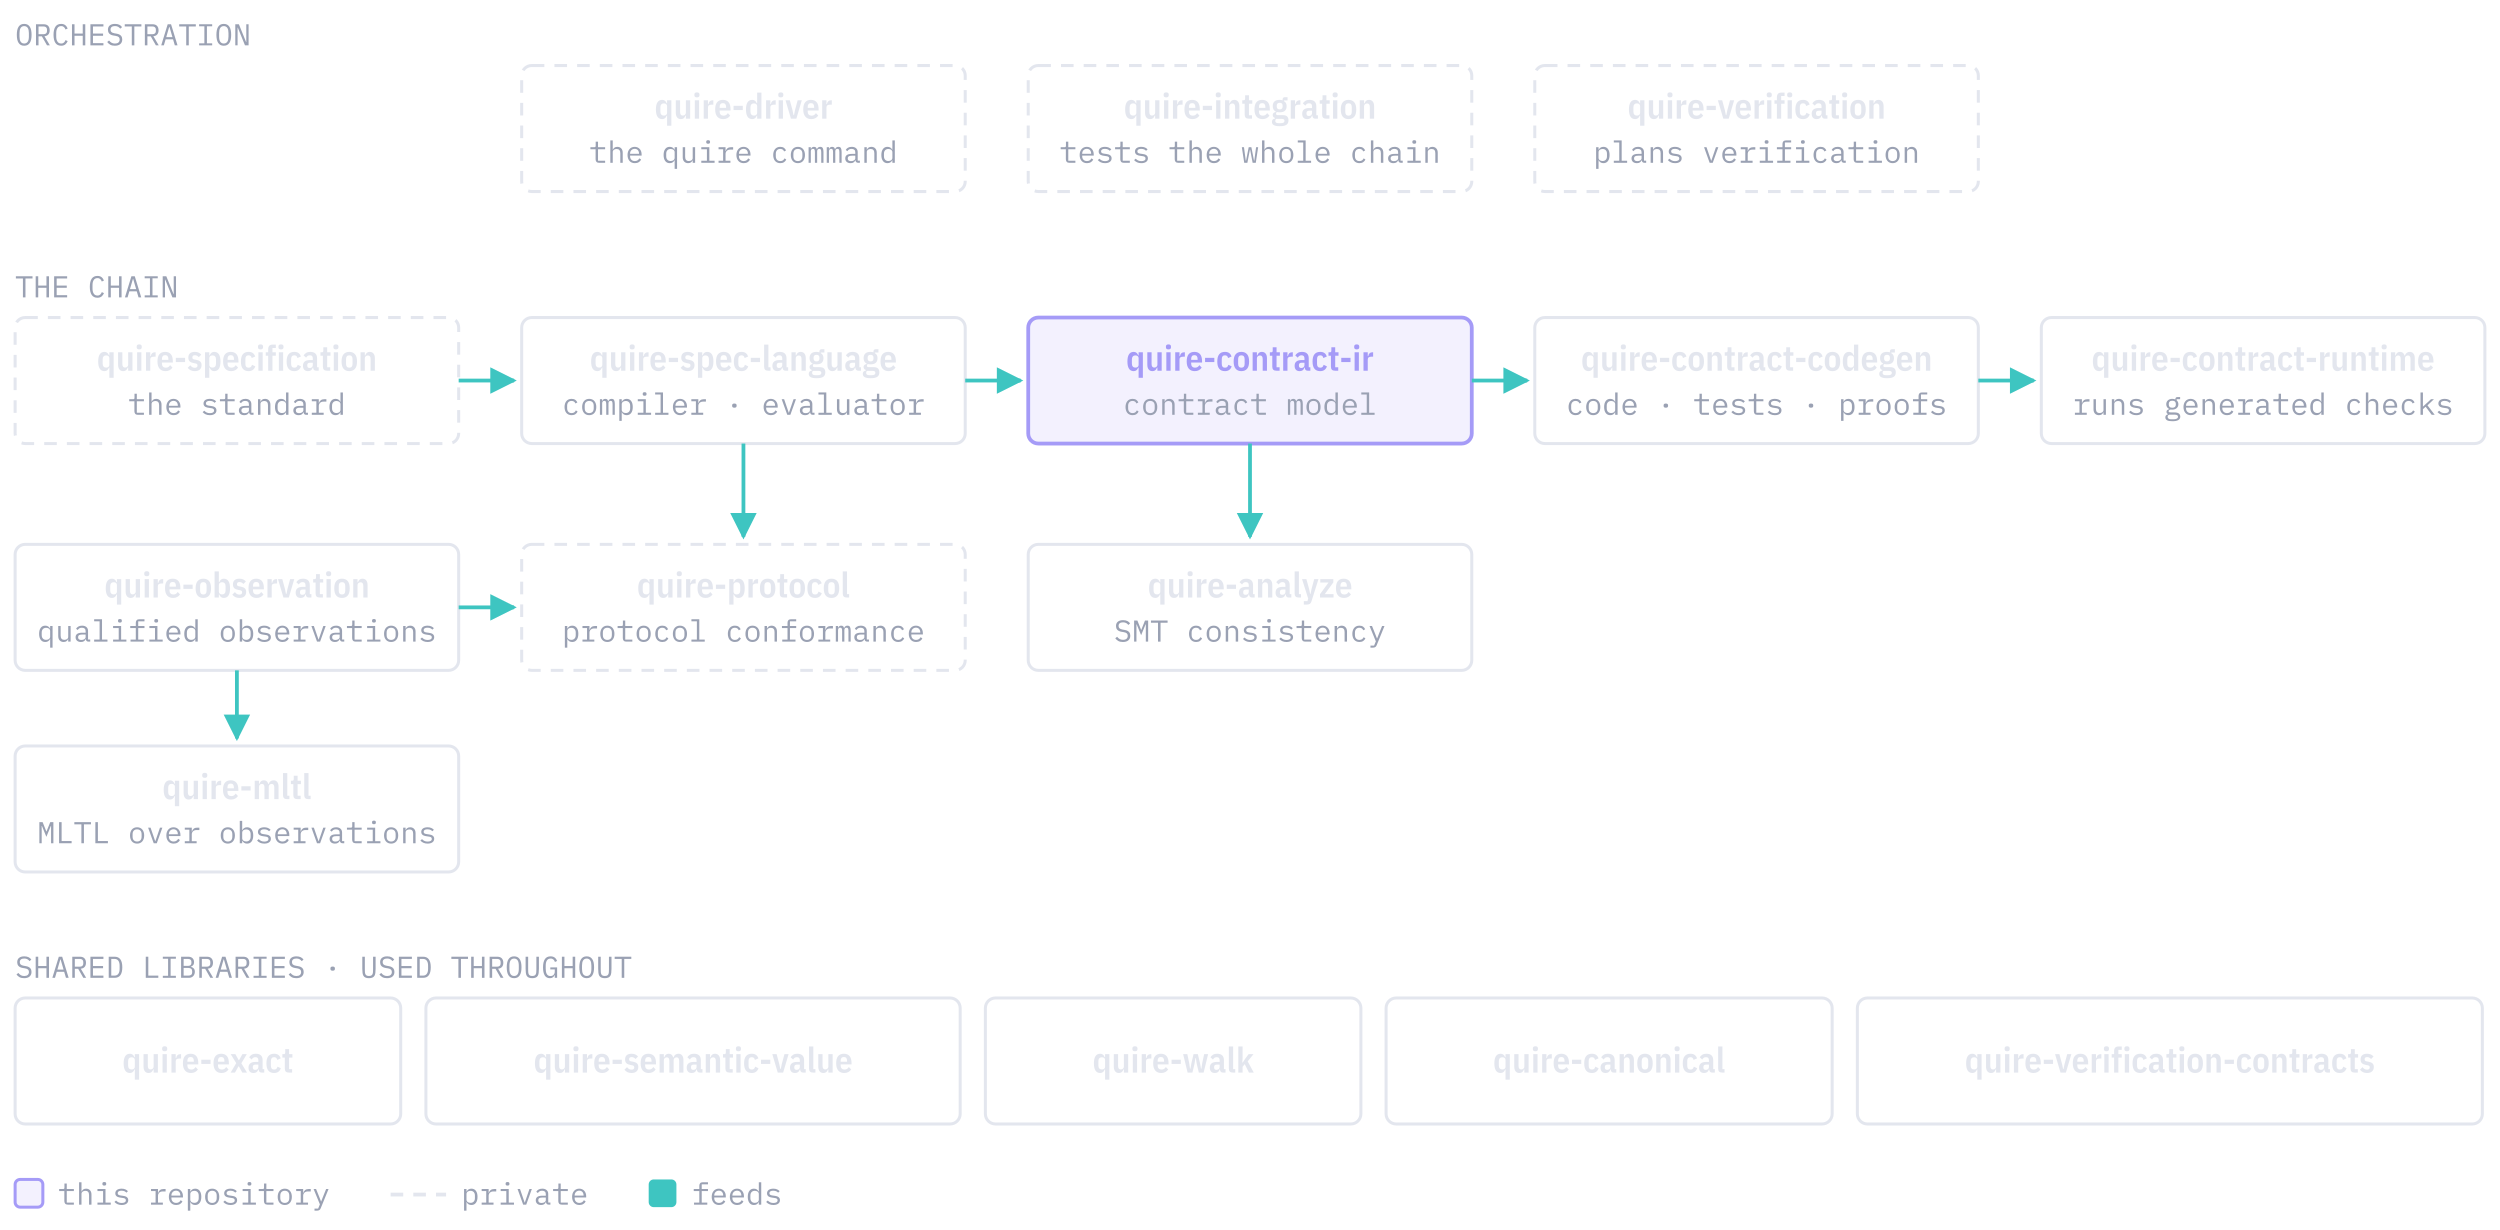
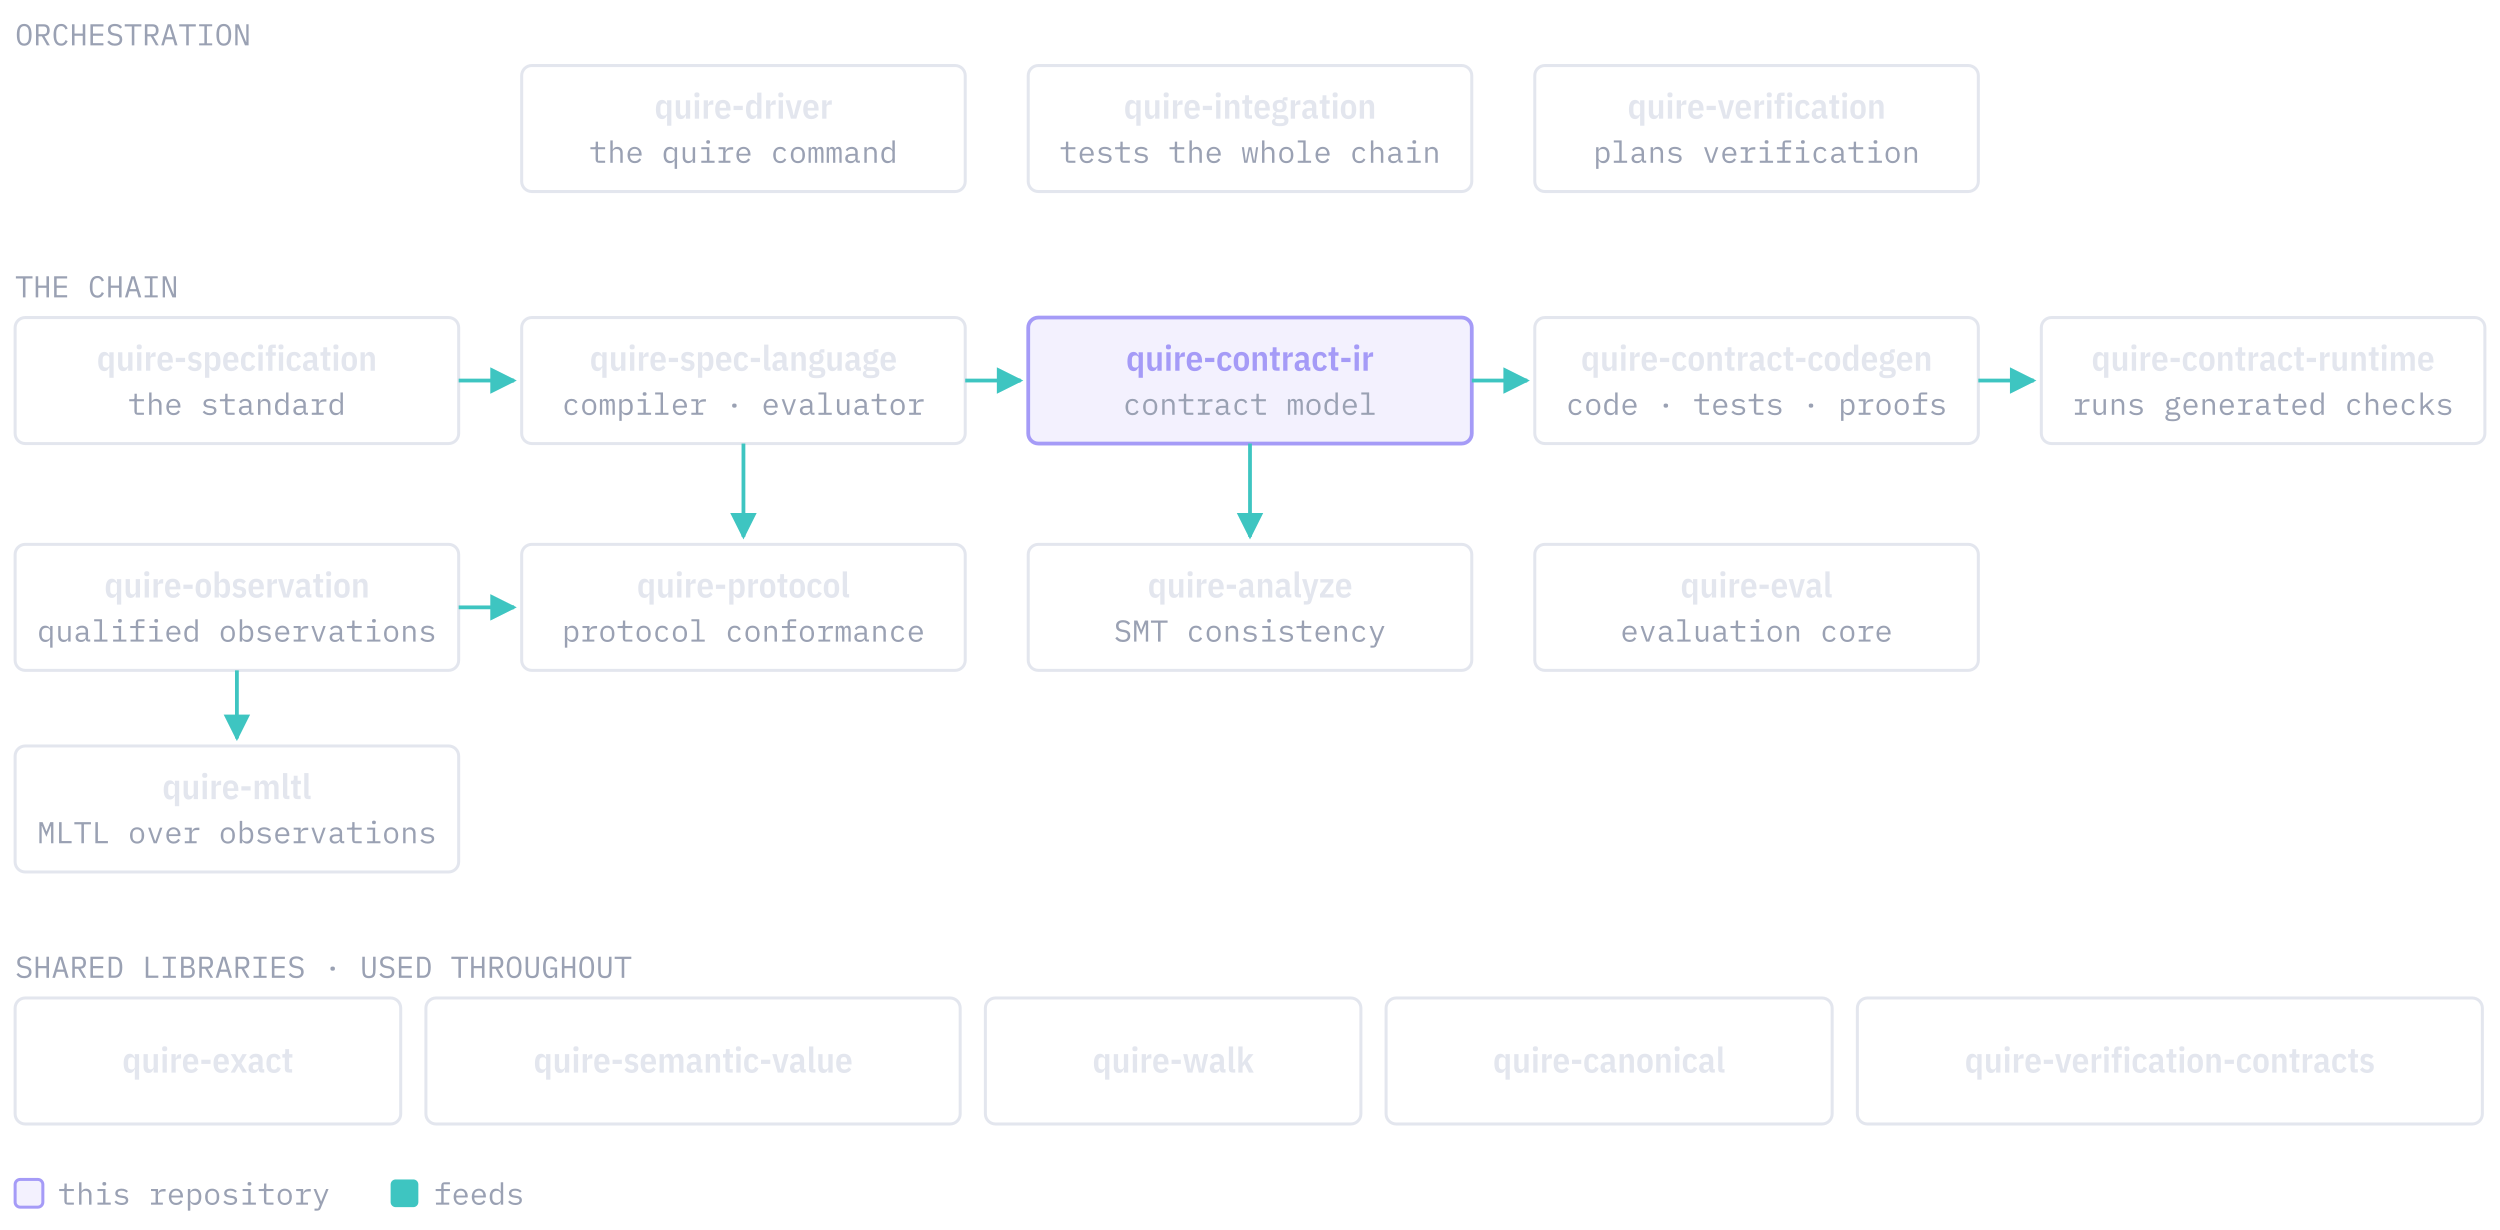
- <svg xmlns="http://www.w3.org/2000/svg" width="992" height="488" viewBox="-6 -6 992 488" role="img" aria-label="The Quire repositories. The main chain runs from the standard, quire-specification, to the compiler, quire-spec-language, then quire-contract-ir, quire-contract-codegen and quire-contract-runtime. quire-spec-language also feeds quire-protocol, and quire-contract-ir feeds quire-analyze. quire-observation feeds quire-protocol and quire-mltl. Above the chain, quire-driver runs it, quire-integration tests it and quire-verification plans verification. Below it, shared libraries used throughout: quire-exact, quire-semantic-value, quire-walk, quire-canonical and quire-verification-contracts.">
+ <svg xmlns="http://www.w3.org/2000/svg" width="992" height="488" viewBox="-6 -6 992 488" role="img" aria-label="The Quire repositories. The main chain runs from the standard, quire-specification, to the compiler, quire-spec-language, then quire-contract-ir, quire-contract-codegen and quire-contract-runtime. quire-spec-language also feeds quire-protocol, and quire-contract-ir feeds quire-analyze. quire-observation feeds quire-protocol and quire-mltl. quire-eval is the evaluation core. Above the chain, quire-driver runs it, quire-integration tests it and quire-verification plans verification. Below it, shared libraries used throughout: quire-exact, quire-semantic-value, quire-walk, quire-canonical and quire-verification-contracts.">
  <defs>
    <path id="mono_A" d="M481 0 422 199H177L118 0H31L245 698H356L570 0ZM304 609H295L197 272H402Z" />
    <path id="mono_B" d="M88 698H325Q415 698 466 649Q517 600 517 518Q517 455 486 419Q456 383 408 368V365Q467 351 505 312Q543 274 543 201Q543 159 529 122Q515 85 490 58Q464 31 430 16Q395 0 355 0H88ZM330 73Q388 73 421 99Q454 125 454 179V220Q454 273 421 300Q388 326 330 326H172V73ZM316 395Q369 395 399 418Q429 442 429 490V529Q429 577 399 601Q369 625 316 625H172V395Z" />
    <path id="mono_C" d="M323 -12Q195 -12 132 81Q70 174 70 349Q70 524 132 617Q195 710 323 710Q371 710 406 697Q441 684 466 662Q491 640 508 612Q525 585 538 557L466 524Q457 547 445 568Q433 588 416 604Q400 619 378 628Q355 637 323 637Q240 637 200 574Q159 511 159 406V292Q159 187 200 124Q240 61 323 61Q355 61 378 70Q400 79 416 94Q433 110 445 130Q457 151 466 174L538 141Q525 112 508 85Q491 58 466 36Q441 14 406 1Q371 -12 323 -12Z" />
    <path id="mono_D" d="M95 698H290Q418 698 481 610Q544 522 544 349Q544 176 481 88Q418 0 290 0H95ZM286 73Q370 73 412 131Q455 189 455 295V403Q455 509 412 567Q370 625 286 625H179V73Z" />
    <path id="mono_E" d="M90 0V698H520V625H174V390H508V317H174V73H520V0Z" />
    <path id="mono_G" d="M444 93H439Q430 73 418 54Q406 35 388 20Q369 6 343 -3Q317 -12 281 -12Q167 -12 112 80Q56 172 56 344Q56 524 117 617Q178 710 305 710Q354 710 390 697Q426 684 452 662Q477 640 494 612Q511 585 522 557L450 524Q441 547 430 568Q418 588 402 604Q385 619 362 628Q339 637 308 637Q224 637 184 574Q145 511 145 406V298Q145 245 153 202Q161 158 180 126Q198 94 228 76Q257 59 300 59Q368 59 406 100Q444 141 444 206V278H297V345H522V0H444Z" />
    <path id="mono_H" d="M436 317H164V0H80V698H164V390H436V698H520V0H436Z" />
    <path id="mono_I" d="M84 0V67H258V631H84V698H516V631H342V67H516V0Z" />
    <path id="mono_L" d="M120 0V698H204V73H535V0Z" />
    <path id="mono_M" d="M455 350V571H447L300 212L153 571H145V350V0H68V698H176L299 390H305L428 698H532V0H455Z" />
    <path id="mono_N" d="M163 588H156V0H80V698H199L437 110H444V698H520V0H401Z" />
    <path id="mono_O" d="M300 -12Q236 -12 190 12Q144 37 114 83Q84 129 70 196Q56 263 56 349Q56 434 70 502Q84 569 114 615Q144 661 190 686Q236 710 300 710Q364 710 410 686Q456 661 486 615Q516 569 530 502Q544 434 544 349Q544 263 530 196Q516 129 486 83Q456 37 410 12Q364 -12 300 -12ZM300 61Q342 61 371 78Q400 94 419 124Q438 154 446 196Q455 239 455 292V406Q455 458 446 501Q438 544 419 574Q400 604 371 620Q342 637 300 637Q258 637 229 620Q200 604 181 574Q162 544 154 501Q145 458 145 406V292Q145 239 154 196Q162 154 181 124Q200 94 229 78Q258 61 300 61Z" />
    <path id="mono_R" d="M174 0H90V698H344Q441 698 492 645Q543 592 543 497Q543 412 499 361Q455 310 371 302L549 0H455L285 298H174ZM342 369Q395 369 424 396Q454 422 454 471V523Q454 572 424 598Q395 625 342 625H174V369Z" />
    <path id="mono_S" d="M298 -12Q204 -12 144 22Q84 57 45 111L106 161Q147 110 192 85Q238 60 301 60Q377 60 417 95Q457 130 457 193Q457 244 428 272Q399 301 327 313L249 326Q198 335 164 353Q129 371 108 396Q87 422 78 452Q69 483 69 516Q69 612 132 661Q195 710 302 710Q386 710 444 682Q501 654 536 603L477 552Q448 590 407 614Q366 638 301 638Q230 638 192 608Q154 578 154 518Q154 471 182 442Q211 412 285 399L360 386Q411 377 446 359Q481 341 502 316Q524 291 533 260Q542 229 542 195Q542 98 478 43Q415 -12 298 -12Z" />
    <path id="mono_T" d="M342 625V0H258V625H25V698H575V625Z" />
    <path id="mono_U" d="M164 698V279Q164 228 167 188Q170 148 183 120Q196 91 224 76Q251 61 300 61Q349 61 376 76Q404 91 417 120Q430 148 433 188Q436 228 436 279V698H520V299Q520 221 512 163Q505 105 482 66Q458 27 414 8Q371 -12 300 -12Q229 -12 186 8Q142 27 118 66Q95 105 88 163Q80 221 80 299V698Z" />
    <path id="mono_a" d="M495 0Q448 0 428 24Q408 48 403 84H398Q381 39 344 14Q306 -12 243 -12Q162 -12 114 30Q66 72 66 145Q66 217 118 256Q171 295 288 295H398V346Q398 403 366 432Q334 460 275 460Q223 460 190 440Q157 419 137 384L83 424Q93 444 110 463Q127 482 152 496Q177 511 209 520Q241 528 280 528Q371 528 424 482Q478 436 478 354V70H550V0ZM257 55Q288 55 314 62Q339 70 358 82Q377 95 388 112Q398 130 398 150V235H288Q216 235 183 215Q150 195 150 157V136Q150 96 178 76Q207 55 257 55Z" />
    <path id="mono_b" d="M95 740H175V432H179Q229 528 338 528Q433 528 486 457Q540 386 540 258Q540 130 486 59Q433 -12 338 -12Q229 -12 179 84H175V0H95ZM307 59Q377 59 416 102Q454 144 454 214V302Q454 372 416 414Q377 457 307 457Q280 457 256 450Q232 443 214 430Q196 416 186 396Q175 377 175 351V165Q175 139 186 120Q196 100 214 86Q232 73 256 66Q280 59 307 59Z" />
    <path id="mono_c" d="M318 -12Q262 -12 218 8Q175 27 145 62Q115 97 100 147Q84 197 84 258Q84 319 100 369Q116 419 146 454Q176 490 219 509Q262 528 317 528Q392 528 439 495Q486 462 508 409L444 375Q430 415 398 437Q365 459 317 459Q282 459 254 448Q227 436 208 415Q189 394 180 365Q170 336 170 302V214Q170 180 180 151Q189 122 208 101Q227 80 255 68Q283 57 319 57Q371 57 405 81Q439 105 459 147L516 108Q493 56 444 22Q396 -12 318 -12Z" />
    <path id="mono_d" d="M425 84H421Q371 -12 262 -12Q167 -12 114 59Q60 130 60 258Q60 386 114 457Q167 528 262 528Q371 528 421 432H425V740H505V0H425ZM293 59Q320 59 344 66Q368 73 386 86Q404 100 414 120Q425 139 425 165V351Q425 377 414 396Q404 416 386 430Q368 443 344 450Q320 457 293 457Q223 457 184 414Q146 372 146 302V214Q146 144 184 102Q223 59 293 59Z" />
    <path id="mono_e" d="M309 -12Q253 -12 208 7Q164 26 132 62Q101 97 84 146Q67 196 67 257Q67 319 84 369Q102 419 133 454Q164 490 208 509Q251 528 304 528Q356 528 398 509Q441 490 471 456Q501 423 517 377Q533 331 533 276V238H151V214Q151 180 162 151Q173 122 194 101Q214 80 244 68Q273 57 309 57Q361 57 399 81Q437 105 457 147L516 107Q493 55 440 22Q386 -12 309 -12ZM304 462Q271 462 243 450Q215 438 194 417Q174 396 162 368Q151 339 151 305V298H447V309Q447 343 436 371Q426 399 408 420Q389 440 362 451Q336 462 304 462Z" />
    <path id="mono_f" d="M83 68H257V448H73V516H257V622Q257 674 284 707Q312 740 371 740H544V672H337V516H544V448H337V68H521V0H83Z" />
    <path id="mono_g" d="M561 -59Q561 -137 496 -174Q431 -212 301 -212Q176 -212 122 -179Q67 -146 67 -84Q67 -42 89 -19Q111 4 151 15V27Q129 38 117 55Q105 72 105 98Q105 138 132 158Q158 178 198 188V192Q150 213 124 254Q97 295 97 350Q97 389 111 422Q125 455 152 478Q178 502 215 515Q252 528 297 528Q355 528 399 507V516Q399 546 413 566Q427 586 461 586H556V516H440V481Q468 457 483 424Q498 391 498 350Q498 311 484 278Q469 245 443 222Q417 198 380 185Q342 172 297 172Q284 172 272 173Q260 174 248 176Q236 174 223 170Q210 165 199 158Q188 150 181 140Q174 130 174 117Q174 94 197 86Q220 79 257 79H371Q471 79 516 42Q561 4 561 -59ZM486 -63Q486 -32 461 -14Q436 5 374 5H195Q143 -16 143 -65Q143 -99 170 -124Q197 -148 260 -148H338Q408 -148 447 -126Q486 -105 486 -63ZM297 234Q357 234 386 262Q414 290 414 336V365Q414 411 386 438Q357 466 297 466Q237 466 209 438Q181 411 181 365V336Q181 290 209 262Q237 234 297 234Z" />
    <path id="mono_h" d="M98 740H178V432H182Q190 451 202 468Q214 486 232 499Q249 512 273 520Q297 528 329 528Q410 528 459 476Q508 425 508 331V0H428V317Q428 388 397 422Q366 457 306 457Q282 457 259 451Q236 445 218 433Q200 421 189 402Q178 383 178 358V0H98Z" />
    <path id="mono_i" d="M332 630Q297 630 283 644Q269 659 269 681V697Q269 719 283 734Q297 748 332 748Q367 748 381 734Q395 719 395 697V681Q395 659 381 644Q367 630 332 630ZM106 68H292V448H106V516H372V68H546V0H106Z" />
    <path id="mono_k" d="M105 740H185V273H189L279 358L451 516H549L335 314L574 0H475L274 268L185 187V0H105Z" />
    <path id="mono_l" d="M80 68H260V672H80V740H340V68H520V0H80Z" />
    <path id="mono_m" d="M54 0V516H128V456H132Q144 486 166 507Q188 528 231 528Q276 528 298 506Q320 483 325 447H328Q342 482 368 505Q394 528 440 528Q503 528 524 484Q546 440 546 358V0H472V345Q472 411 458 436Q445 462 409 462Q377 462 357 442Q337 421 337 379V0H263V345Q263 411 250 436Q236 462 201 462Q169 462 148 442Q128 421 128 379V0Z" />
    <path id="mono_n" d="M98 0V516H178V432H182Q190 451 202 468Q214 486 232 499Q249 512 273 520Q297 528 329 528Q410 528 459 476Q508 425 508 331V0H428V317Q428 388 397 422Q366 457 306 457Q282 457 259 451Q236 445 218 433Q200 421 189 402Q178 383 178 358V0Z" />
    <path id="mono_o" d="M300 -12Q246 -12 202 7Q159 26 128 62Q98 97 82 146Q66 196 66 258Q66 319 82 369Q98 419 128 454Q159 490 202 509Q246 528 300 528Q354 528 398 509Q441 490 472 454Q502 419 518 369Q534 319 534 258Q534 196 518 146Q502 97 472 62Q441 26 398 7Q354 -12 300 -12ZM300 57Q367 57 408 97Q449 137 449 221V295Q449 379 408 419Q367 459 300 459Q233 459 192 419Q151 379 151 295V221Q151 137 192 97Q233 57 300 57Z" />
    <path id="mono_p" d="M95 516H175V432H179Q229 528 338 528Q433 528 486 457Q540 386 540 258Q540 130 486 59Q433 -12 338 -12Q229 -12 179 84H175V-200H95ZM307 59Q377 59 416 102Q454 144 454 214V302Q454 372 416 414Q377 457 307 457Q280 457 256 450Q232 443 214 430Q196 416 186 396Q175 377 175 351V165Q175 139 186 120Q196 100 214 86Q232 73 256 66Q280 59 307 59Z" />
    <path id="mono_periodcentered" d="M300 235Q259 235 242 252Q226 269 226 295V313Q226 339 242 356Q259 373 300 373Q341 373 358 356Q374 339 374 313V295Q374 269 358 252Q341 235 300 235Z" />
    <path id="mono_q" d="M425 84H421Q371 -12 262 -12Q167 -12 114 59Q60 130 60 258Q60 386 114 457Q167 528 262 528Q371 528 421 432H425V516H505V-200H425ZM293 59Q320 59 344 66Q368 73 386 86Q404 100 414 120Q425 139 425 165V351Q425 377 414 396Q404 416 386 430Q368 443 344 450Q320 457 293 457Q223 457 184 414Q146 372 146 302V214Q146 144 184 102Q223 59 293 59Z" />
    <path id="mono_r" d="M77 68H228V448H77V516H308V386H313Q329 447 374 482Q418 516 487 516H559V436H462Q393 436 350 396Q308 356 308 291V68H469V0H77Z" />
    <path id="mono_s" d="M306 -12Q225 -12 166 16Q108 43 67 89L121 136Q158 97 202 76Q246 55 308 55Q368 55 406 76Q445 98 445 144Q445 164 438 178Q430 191 417 199Q404 207 388 212Q372 216 354 219L273 231Q246 235 214 242Q183 249 157 264Q131 280 114 306Q96 332 96 374Q96 413 112 442Q127 470 155 490Q183 509 221 518Q259 528 304 528Q374 528 426 506Q477 484 514 445L462 396Q453 407 440 418Q426 430 406 440Q387 449 361 455Q335 461 301 461Q240 461 208 440Q175 419 175 379Q175 359 182 346Q190 332 203 324Q216 316 232 312Q249 307 266 304L347 292Q375 288 406 281Q437 274 463 258Q489 243 506 217Q524 191 524 149Q524 72 464 30Q405 -12 306 -12Z" />
    <path id="mono_t" d="M325 0Q266 0 238 33Q211 66 211 118V448H39V516H167Q193 516 204 526Q214 537 214 563V698H291V516H526V448H291V68H526V0Z" />
    <path id="mono_u" d="M422 84H418Q410 65 398 48Q386 30 368 17Q351 4 327 -4Q303 -12 271 -12Q190 -12 141 40Q92 91 92 185V516H172V199Q172 128 203 94Q234 59 294 59Q318 59 341 65Q364 71 382 83Q400 95 411 114Q422 132 422 158V516H502V0H422Z" />
    <path id="mono_v" d="M249 0 64 516H145L219 300L299 67H303L383 300L457 516H536L351 0Z" />
    <path id="mono_w" d="M30 516H101L160 70H169L257 516H345L433 70H442L501 516H570L491 0H387L305 432H297L213 0H109Z" />
    <path id="mono_y" d="M467 516H547L291 -113Q282 -135 271 -152Q260 -168 245 -178Q230 -189 209 -194Q188 -200 159 -200H83V-132H203L261 10L53 516H135L222 300L299 104H303L380 300Z" />
    <path id="title_a" d="M406 0Q325 0 321 89H309Q299 41 264 14Q229 -12 177 -12Q105 -12 69 28Q33 68 33 140Q33 222 84 262Q135 302 231 302H312V347Q312 393 292 415Q273 437 228 437Q191 437 166 420Q141 402 122 370L51 434Q80 479 124 506Q169 534 238 534Q433 534 433 350V97H479V0ZM223 77Q260 77 286 98Q312 120 312 158V227H239Q155 227 155 162V140Q155 107 173 92Q191 77 223 77Z" />
    <path id="title_b" d="M66 740H187V436H201Q212 480 246 507Q279 534 324 534Q416 534 460 464Q504 395 504 261Q504 127 460 58Q416 -12 324 -12Q279 -12 246 15Q212 42 201 86H187V0H66ZM278 88Q325 88 351 117Q377 146 377 199V323Q377 376 351 405Q325 434 278 434Q237 434 212 414Q187 393 187 356V166Q187 129 212 108Q237 88 278 88Z" />
    <path id="title_c" d="M251 -12Q145 -12 90 54Q34 120 34 261Q34 402 90 468Q145 534 251 534Q328 534 374 499Q419 464 439 403L340 359Q332 397 312 416Q291 436 251 436Q161 436 161 328V194Q161 86 251 86Q293 86 315 106Q337 126 348 168L442 123Q396 -12 251 -12Z" />
    <path id="title_d" d="M357 86H343Q332 42 298 15Q265 -12 220 -12Q128 -12 84 58Q40 127 40 261Q40 395 84 464Q128 534 220 534Q265 534 298 507Q332 480 343 436H357V740H478V0H357ZM266 88Q307 88 332 108Q357 129 357 166V356Q357 393 332 414Q307 434 266 434Q219 434 193 405Q167 376 167 323V199Q167 146 193 117Q219 88 266 88Z" />
    <path id="title_e" d="M263 -12Q212 -12 170 4Q127 21 97 54Q67 88 50 140Q34 191 34 261Q34 402 90 468Q147 534 252 534Q357 534 414 468Q470 402 470 261V232H161V198Q161 146 190 116Q219 86 270 86Q313 86 342 104Q372 123 393 158L459 89Q430 43 381 16Q332 -12 263 -12ZM252 441Q161 441 161 333V307H343V333Q343 441 252 441Z" />
    <path id="title_f" d="M91 425H22V522H91V603Q91 674 122 707Q154 740 220 740H308V643H212V522H308V425H212V0H91Z" />
    <path id="title_g" d="M493 -46Q493 -87 480 -118Q468 -149 439 -170Q410 -191 362 -202Q314 -212 244 -212Q182 -212 140 -204Q98 -195 72 -179Q46 -163 35 -140Q24 -117 24 -88Q24 -48 46 -25Q68 -2 109 4V23Q77 31 62 53Q46 75 46 107Q46 139 68 160Q90 182 132 190V203Q47 245 47 357Q47 442 95 488Q143 534 244 534Q289 534 326 520V539Q326 610 394 610H467V516H366V496Q403 478 422 442Q441 407 441 357Q441 272 394 226Q346 181 244 181Q203 181 168 189Q154 183 147 170Q140 157 140 141Q140 121 153 111Q166 101 196 101H329Q418 101 456 63Q493 25 493 -46ZM380 -60Q380 -33 362 -19Q344 -5 302 -5H141Q119 -24 119 -61Q119 -93 140 -110Q162 -127 216 -127H275Q332 -127 356 -110Q380 -94 380 -60ZM244 264Q327 264 327 346V369Q327 451 244 451Q161 451 161 369V346Q161 264 244 264Z" />
    <path id="title_hyphen" d="M50 245V365H312V245Z" />
    <path id="title_i" d="M126 604Q88 604 71 620Q54 637 54 665V685Q54 713 71 730Q88 746 126 746Q164 746 181 730Q198 713 198 685V665Q198 637 181 620Q164 604 126 604ZM66 522H187V0H66Z" />
    <path id="title_k" d="M66 740H187V395L179 287H193L254 383L358 522H495L332 317L504 0H368L248 239L187 163V0H66Z" />
    <path id="title_l" d="M184 0Q121 0 94 28Q66 56 66 116V740H187V97H247V0Z" />
    <path id="title_m" d="M66 0V522H187V435H201Q232 534 324 534Q422 534 451 431H463Q480 484 516 509Q551 534 602 534Q668 534 705 486Q742 439 742 351V0H621V330Q621 432 548 432Q513 432 488 410Q464 389 464 350V0H343V330Q343 384 325 408Q307 432 271 432Q236 432 212 410Q187 389 187 350V0Z" />
    <path id="title_n" d="M66 0V522H187V435H201Q232 534 326 534Q396 534 434 486Q472 439 472 351V0H351V330Q351 432 275 432Q238 432 212 410Q187 389 187 350V0Z" />
    <path id="title_o" d="M253 -12Q149 -12 92 54Q34 120 34 261Q34 402 92 468Q149 534 253 534Q357 534 414 468Q472 402 472 261Q472 120 414 54Q357 -12 253 -12ZM253 86Q345 86 345 194V328Q345 436 253 436Q161 436 161 328V194Q161 86 253 86Z" />
    <path id="title_p" d="M66 522H187V436H201Q212 480 246 507Q279 534 324 534Q416 534 460 464Q504 395 504 261Q504 127 460 58Q416 -12 324 -12Q279 -12 246 15Q212 42 201 86H187V-200H66ZM278 88Q325 88 351 117Q377 146 377 199V323Q377 376 351 405Q325 434 278 434Q237 434 212 414Q187 393 187 356V166Q187 129 212 108Q237 88 278 88Z" />
    <path id="title_q" d="M357 86H343Q332 42 298 15Q265 -12 220 -12Q128 -12 84 58Q40 127 40 261Q40 395 84 464Q128 534 220 534Q265 534 298 507Q332 480 343 436H357V522H478V-200H357ZM266 88Q307 88 332 108Q357 129 357 166V356Q357 393 332 414Q307 434 266 434Q219 434 193 405Q167 376 167 323V199Q167 146 193 117Q219 88 266 88Z" />
    <path id="title_r" d="M66 0V522H187V415H201Q210 467 238 494Q267 522 313 522H339V398H299Q242 398 214 380Q187 362 187 317V0Z" />
    <path id="title_s" d="M224 -12Q159 -12 110 12Q61 35 24 82L98 154Q123 119 154 101Q185 83 226 83Q302 83 302 147Q302 172 290 186Q277 201 247 206L198 215Q116 230 79 266Q42 302 42 371Q42 453 90 494Q138 534 226 534Q287 534 332 514Q376 494 409 455L338 384Q318 409 290 424Q261 439 226 439Q156 439 156 376Q156 350 170 336Q184 323 214 318L264 309Q346 294 382 258Q417 223 417 159Q417 78 367 33Q317 -12 224 -12Z" />
    <path id="title_t" d="M210 0Q147 0 119 28Q91 56 91 117V425H22V522H58Q84 522 94 534Q103 546 103 572V664H212V522H306V425H212V97H298V0Z" />
    <path id="title_u" d="M346 88H332Q302 -12 205 -12Q135 -12 98 36Q60 83 60 172V522H181V192Q181 89 257 89Q294 89 320 111Q346 133 346 172V522H467V0H346Z" />
    <path id="title_v" d="M162 0 8 522H130L205 244L234 103H248L277 244L352 522H469L315 0Z" />
    <path id="title_w" d="M16 522H135L186 278L211 110H223L253 278L311 522H433L492 278L522 110H534L559 278L612 522H724L597 0H461L400 254L377 409H364L340 254L279 0H143Z" />
    <path id="title_x" d="M15 0 173 267 17 522H149L242 354H255L348 522H472L318 264L478 0H345L249 176H236L138 0Z" />
    <path id="title_y" d="M353 522H474L275 -109Q258 -162 227 -181Q196 -200 140 -200H58V-103H161L182 -29L8 522H131L209 240L237 103H249L277 241Z" />
    <path id="title_z" d="M34 0V95L275 425H42V522H412V428L170 97H418V0Z" />
    <marker id="ah-model" viewBox="0 0 10 10" refX="9" refY="5" markerWidth="7" markerHeight="7" orient="auto-start-reverse">
      <path d="M0,0 L10,5 L0,10 z" fill="#3ec5c1" />
    </marker>
  </defs>
-   <rect x="201" y="20" width="176" height="50" rx="4" stroke="#e3e6ee" stroke-width="1.2" fill="none" stroke-dasharray="5 4" />
+   <rect x="201" y="20" width="176" height="50" rx="4" stroke="#e3e6ee" stroke-width="1.2" fill="none" />
  <g fill="#e3e6ee" transform="translate(253.7,41.1) scale(0.014,-0.014)">
    <use href="#title_q" x="0" />
    <use href="#title_u" x="544" />
    <use href="#title_i" x="1077" />
    <use href="#title_r" x="1329" />
    <use href="#title_e" x="1686" />
    <use href="#title_hyphen" x="2191" />
    <use href="#title_d" x="2553" />
    <use href="#title_r" x="3097" />
    <use href="#title_i" x="3454" />
    <use href="#title_v" x="3706" />
    <use href="#title_e" x="4182" />
    <use href="#title_r" x="4687" />
  </g>
  <g fill="#9aa1b3" transform="translate(227.8,58.6) scale(0.012,-0.012)">
    <use href="#mono_t" x="0" />
    <use href="#mono_h" x="600" />
    <use href="#mono_e" x="1200" />
    <use href="#mono_q" x="2400" />
    <use href="#mono_u" x="3000" />
    <use href="#mono_i" x="3600" />
    <use href="#mono_r" x="4200" />
    <use href="#mono_e" x="4800" />
    <use href="#mono_c" x="6000" />
    <use href="#mono_o" x="6600" />
    <use href="#mono_m" x="7200" />
    <use href="#mono_m" x="7800" />
    <use href="#mono_a" x="8400" />
    <use href="#mono_n" x="9000" />
    <use href="#mono_d" x="9600" />
  </g>
-   <rect x="402" y="20" width="176" height="50" rx="4" stroke="#e3e6ee" stroke-width="1.2" fill="none" stroke-dasharray="5 4" />
+   <rect x="402" y="20" width="176" height="50" rx="4" stroke="#e3e6ee" stroke-width="1.2" fill="none" />
  <g fill="#e3e6ee" transform="translate(439.9,41.1) scale(0.014,-0.014)">
    <use href="#title_q" x="0" />
    <use href="#title_u" x="544" />
    <use href="#title_i" x="1077" />
    <use href="#title_r" x="1329" />
    <use href="#title_e" x="1686" />
    <use href="#title_hyphen" x="2191" />
    <use href="#title_i" x="2553" />
    <use href="#title_n" x="2805" />
    <use href="#title_t" x="3337" />
    <use href="#title_e" x="3671" />
    <use href="#title_g" x="4176" />
    <use href="#title_r" x="4668" />
    <use href="#title_a" x="5025" />
    <use href="#title_t" x="5532" />
    <use href="#title_i" x="5866" />
    <use href="#title_o" x="6118" />
    <use href="#title_n" x="6624" />
  </g>
  <g fill="#9aa1b3" transform="translate(414.4,58.6) scale(0.012,-0.012)">
    <use href="#mono_t" x="0" />
    <use href="#mono_e" x="600" />
    <use href="#mono_s" x="1200" />
    <use href="#mono_t" x="1800" />
    <use href="#mono_s" x="2400" />
    <use href="#mono_t" x="3600" />
    <use href="#mono_h" x="4200" />
    <use href="#mono_e" x="4800" />
    <use href="#mono_w" x="6000" />
    <use href="#mono_h" x="6600" />
    <use href="#mono_o" x="7200" />
    <use href="#mono_l" x="7800" />
    <use href="#mono_e" x="8400" />
    <use href="#mono_c" x="9600" />
    <use href="#mono_h" x="10200" />
    <use href="#mono_a" x="10800" />
    <use href="#mono_i" x="11400" />
    <use href="#mono_n" x="12000" />
  </g>
-   <rect x="603" y="20" width="176" height="50" rx="4" stroke="#e3e6ee" stroke-width="1.2" fill="none" stroke-dasharray="5 4" />
+   <rect x="603" y="20" width="176" height="50" rx="4" stroke="#e3e6ee" stroke-width="1.2" fill="none" />
  <g fill="#e3e6ee" transform="translate(639.8,41.1) scale(0.014,-0.014)">
    <use href="#title_q" x="0" />
    <use href="#title_u" x="544" />
    <use href="#title_i" x="1077" />
    <use href="#title_r" x="1329" />
    <use href="#title_e" x="1686" />
    <use href="#title_hyphen" x="2191" />
    <use href="#title_v" x="2553" />
    <use href="#title_e" x="3029" />
    <use href="#title_r" x="3534" />
    <use href="#title_i" x="3891" />
    <use href="#title_f" x="4143" />
    <use href="#title_i" x="4471" />
    <use href="#title_c" x="4723" />
    <use href="#title_a" x="5187" />
    <use href="#title_t" x="5694" />
    <use href="#title_i" x="6028" />
    <use href="#title_o" x="6280" />
    <use href="#title_n" x="6786" />
  </g>
  <g fill="#9aa1b3" transform="translate(626.2,58.6) scale(0.012,-0.012)">
    <use href="#mono_p" x="0" />
    <use href="#mono_l" x="600" />
    <use href="#mono_a" x="1200" />
    <use href="#mono_n" x="1800" />
    <use href="#mono_s" x="2400" />
    <use href="#mono_v" x="3600" />
    <use href="#mono_e" x="4200" />
    <use href="#mono_r" x="4800" />
    <use href="#mono_i" x="5400" />
    <use href="#mono_f" x="6000" />
    <use href="#mono_i" x="6600" />
    <use href="#mono_c" x="7200" />
    <use href="#mono_a" x="7800" />
    <use href="#mono_t" x="8400" />
    <use href="#mono_i" x="9000" />
    <use href="#mono_o" x="9600" />
    <use href="#mono_n" x="10200" />
  </g>
-   <rect x="0" y="120" width="176" height="50" rx="4" stroke="#e3e6ee" stroke-width="1.2" fill="none" stroke-dasharray="5 4" />
+   <rect x="0" y="120" width="176" height="50" rx="4" stroke="#e3e6ee" stroke-width="1.2" fill="none" />
  <g fill="#e3e6ee" transform="translate(32.4,141.1) scale(0.014,-0.014)">
    <use href="#title_q" x="0" />
    <use href="#title_u" x="544" />
    <use href="#title_i" x="1077" />
    <use href="#title_r" x="1329" />
    <use href="#title_e" x="1686" />
    <use href="#title_hyphen" x="2191" />
    <use href="#title_s" x="2553" />
    <use href="#title_p" x="3002" />
    <use href="#title_e" x="3546" />
    <use href="#title_c" x="4051" />
    <use href="#title_i" x="4515" />
    <use href="#title_f" x="4767" />
    <use href="#title_i" x="5095" />
    <use href="#title_c" x="5347" />
    <use href="#title_a" x="5811" />
    <use href="#title_t" x="6318" />
    <use href="#title_i" x="6652" />
    <use href="#title_o" x="6904" />
    <use href="#title_n" x="7410" />
  </g>
  <g fill="#9aa1b3" transform="translate(44.8,158.6) scale(0.012,-0.012)">
    <use href="#mono_t" x="0" />
    <use href="#mono_h" x="600" />
    <use href="#mono_e" x="1200" />
    <use href="#mono_s" x="2400" />
    <use href="#mono_t" x="3000" />
    <use href="#mono_a" x="3600" />
    <use href="#mono_n" x="4200" />
    <use href="#mono_d" x="4800" />
    <use href="#mono_a" x="5400" />
    <use href="#mono_r" x="6000" />
    <use href="#mono_d" x="6600" />
  </g>
  <rect x="201" y="120" width="176" height="50" rx="4" stroke="#e3e6ee" stroke-width="1.2" fill="none" />
  <g fill="#e3e6ee" transform="translate(228,141.1) scale(0.014,-0.014)">
    <use href="#title_q" x="0" />
    <use href="#title_u" x="544" />
    <use href="#title_i" x="1077" />
    <use href="#title_r" x="1329" />
    <use href="#title_e" x="1686" />
    <use href="#title_hyphen" x="2191" />
    <use href="#title_s" x="2553" />
    <use href="#title_p" x="3002" />
    <use href="#title_e" x="3546" />
    <use href="#title_c" x="4051" />
    <use href="#title_hyphen" x="4515" />
    <use href="#title_l" x="4877" />
    <use href="#title_a" x="5145" />
    <use href="#title_n" x="5652" />
    <use href="#title_g" x="6184" />
    <use href="#title_u" x="6676" />
    <use href="#title_a" x="7209" />
    <use href="#title_g" x="7716" />
    <use href="#title_e" x="8208" />
  </g>
  <g fill="#9aa1b3" transform="translate(217,158.6) scale(0.012,-0.012)">
    <use href="#mono_c" x="0" />
    <use href="#mono_o" x="600" />
    <use href="#mono_m" x="1200" />
    <use href="#mono_p" x="1800" />
    <use href="#mono_i" x="2400" />
    <use href="#mono_l" x="3000" />
    <use href="#mono_e" x="3600" />
    <use href="#mono_r" x="4200" />
    <use href="#mono_periodcentered" x="5400" />
    <use href="#mono_e" x="6600" />
    <use href="#mono_v" x="7200" />
    <use href="#mono_a" x="7800" />
    <use href="#mono_l" x="8400" />
    <use href="#mono_u" x="9000" />
    <use href="#mono_a" x="9600" />
    <use href="#mono_t" x="10200" />
    <use href="#mono_o" x="10800" />
    <use href="#mono_r" x="11400" />
  </g>
  <rect x="402" y="120" width="176" height="50" rx="4" stroke="#a59bf7" stroke-width="1.5" fill="#a59bf7" fill-opacity="0.14" />
  <g fill="#a59bf7" transform="translate(440.8,141.1) scale(0.014,-0.014)">
    <use href="#title_q" x="0" />
    <use href="#title_u" x="544" />
    <use href="#title_i" x="1077" />
    <use href="#title_r" x="1329" />
    <use href="#title_e" x="1686" />
    <use href="#title_hyphen" x="2191" />
    <use href="#title_c" x="2553" />
    <use href="#title_o" x="3017" />
    <use href="#title_n" x="3523" />
    <use href="#title_t" x="4055" />
    <use href="#title_r" x="4389" />
    <use href="#title_a" x="4746" />
    <use href="#title_c" x="5253" />
    <use href="#title_t" x="5717" />
    <use href="#title_hyphen" x="6051" />
    <use href="#title_i" x="6413" />
    <use href="#title_r" x="6665" />
  </g>
  <g fill="#9aa1b3" transform="translate(439.6,158.6) scale(0.012,-0.012)">
    <use href="#mono_c" x="0" />
    <use href="#mono_o" x="600" />
    <use href="#mono_n" x="1200" />
    <use href="#mono_t" x="1800" />
    <use href="#mono_r" x="2400" />
    <use href="#mono_a" x="3000" />
    <use href="#mono_c" x="3600" />
    <use href="#mono_t" x="4200" />
    <use href="#mono_m" x="5400" />
    <use href="#mono_o" x="6000" />
    <use href="#mono_d" x="6600" />
    <use href="#mono_e" x="7200" />
    <use href="#mono_l" x="7800" />
  </g>
  <rect x="603" y="120" width="176" height="50" rx="4" stroke="#e3e6ee" stroke-width="1.2" fill="none" />
  <g fill="#e3e6ee" transform="translate(621.3,141.1) scale(0.014,-0.014)">
    <use href="#title_q" x="0" />
    <use href="#title_u" x="544" />
    <use href="#title_i" x="1077" />
    <use href="#title_r" x="1329" />
    <use href="#title_e" x="1686" />
    <use href="#title_hyphen" x="2191" />
    <use href="#title_c" x="2553" />
    <use href="#title_o" x="3017" />
    <use href="#title_n" x="3523" />
    <use href="#title_t" x="4055" />
    <use href="#title_r" x="4389" />
    <use href="#title_a" x="4746" />
    <use href="#title_c" x="5253" />
    <use href="#title_t" x="5717" />
    <use href="#title_hyphen" x="6051" />
    <use href="#title_c" x="6413" />
    <use href="#title_o" x="6877" />
    <use href="#title_d" x="7383" />
    <use href="#title_e" x="7927" />
    <use href="#title_g" x="8432" />
    <use href="#title_e" x="8924" />
    <use href="#title_n" x="9429" />
  </g>
  <g fill="#9aa1b3" transform="translate(615.4,158.6) scale(0.012,-0.012)">
    <use href="#mono_c" x="0" />
    <use href="#mono_o" x="600" />
    <use href="#mono_d" x="1200" />
    <use href="#mono_e" x="1800" />
    <use href="#mono_periodcentered" x="3000" />
    <use href="#mono_t" x="4200" />
    <use href="#mono_e" x="4800" />
    <use href="#mono_s" x="5400" />
    <use href="#mono_t" x="6000" />
    <use href="#mono_s" x="6600" />
    <use href="#mono_periodcentered" x="7800" />
    <use href="#mono_p" x="9000" />
    <use href="#mono_r" x="9600" />
    <use href="#mono_o" x="10200" />
    <use href="#mono_o" x="10800" />
    <use href="#mono_f" x="11400" />
    <use href="#mono_s" x="12000" />
  </g>
  <rect x="804" y="120" width="176" height="50" rx="4" stroke="#e3e6ee" stroke-width="1.2" fill="none" />
  <g fill="#e3e6ee" transform="translate(823.9,141.1) scale(0.014,-0.014)">
    <use href="#title_q" x="0" />
    <use href="#title_u" x="544" />
    <use href="#title_i" x="1077" />
    <use href="#title_r" x="1329" />
    <use href="#title_e" x="1686" />
    <use href="#title_hyphen" x="2191" />
    <use href="#title_c" x="2553" />
    <use href="#title_o" x="3017" />
    <use href="#title_n" x="3523" />
    <use href="#title_t" x="4055" />
    <use href="#title_r" x="4389" />
    <use href="#title_a" x="4746" />
    <use href="#title_c" x="5253" />
    <use href="#title_t" x="5717" />
    <use href="#title_hyphen" x="6051" />
    <use href="#title_r" x="6413" />
    <use href="#title_u" x="6770" />
    <use href="#title_n" x="7303" />
    <use href="#title_t" x="7835" />
    <use href="#title_i" x="8169" />
    <use href="#title_m" x="8421" />
    <use href="#title_e" x="9223" />
  </g>
  <g fill="#9aa1b3" transform="translate(816.4,158.6) scale(0.012,-0.012)">
    <use href="#mono_r" x="0" />
    <use href="#mono_u" x="600" />
    <use href="#mono_n" x="1200" />
    <use href="#mono_s" x="1800" />
    <use href="#mono_g" x="3000" />
    <use href="#mono_e" x="3600" />
    <use href="#mono_n" x="4200" />
    <use href="#mono_e" x="4800" />
    <use href="#mono_r" x="5400" />
    <use href="#mono_a" x="6000" />
    <use href="#mono_t" x="6600" />
    <use href="#mono_e" x="7200" />
    <use href="#mono_d" x="7800" />
    <use href="#mono_c" x="9000" />
    <use href="#mono_h" x="9600" />
    <use href="#mono_e" x="10200" />
    <use href="#mono_c" x="10800" />
    <use href="#mono_k" x="11400" />
    <use href="#mono_s" x="12000" />
  </g>
  <rect x="0" y="210" width="176" height="50" rx="4" stroke="#e3e6ee" stroke-width="1.2" fill="none" />
  <g fill="#e3e6ee" transform="translate(35.4,231.1) scale(0.014,-0.014)">
    <use href="#title_q" x="0" />
    <use href="#title_u" x="544" />
    <use href="#title_i" x="1077" />
    <use href="#title_r" x="1329" />
    <use href="#title_e" x="1686" />
    <use href="#title_hyphen" x="2191" />
    <use href="#title_o" x="2553" />
    <use href="#title_b" x="3059" />
    <use href="#title_s" x="3603" />
    <use href="#title_e" x="4052" />
    <use href="#title_r" x="4557" />
    <use href="#title_v" x="4914" />
    <use href="#title_a" x="5390" />
    <use href="#title_t" x="5897" />
    <use href="#title_i" x="6231" />
    <use href="#title_o" x="6483" />
    <use href="#title_n" x="6989" />
  </g>
  <g fill="#9aa1b3" transform="translate(8.8,248.6) scale(0.012,-0.012)">
    <use href="#mono_q" x="0" />
    <use href="#mono_u" x="600" />
    <use href="#mono_a" x="1200" />
    <use href="#mono_l" x="1800" />
    <use href="#mono_i" x="2400" />
    <use href="#mono_f" x="3000" />
    <use href="#mono_i" x="3600" />
    <use href="#mono_e" x="4200" />
    <use href="#mono_d" x="4800" />
    <use href="#mono_o" x="6000" />
    <use href="#mono_b" x="6600" />
    <use href="#mono_s" x="7200" />
    <use href="#mono_e" x="7800" />
    <use href="#mono_r" x="8400" />
    <use href="#mono_v" x="9000" />
    <use href="#mono_a" x="9600" />
    <use href="#mono_t" x="10200" />
    <use href="#mono_i" x="10800" />
    <use href="#mono_o" x="11400" />
    <use href="#mono_n" x="12000" />
    <use href="#mono_s" x="12600" />
  </g>
-   <rect x="201" y="210" width="176" height="50" rx="4" stroke="#e3e6ee" stroke-width="1.2" fill="none" stroke-dasharray="5 4" />
+   <rect x="201" y="210" width="176" height="50" rx="4" stroke="#e3e6ee" stroke-width="1.2" fill="none" />
  <g fill="#e3e6ee" transform="translate(246.7,231.1) scale(0.014,-0.014)">
    <use href="#title_q" x="0" />
    <use href="#title_u" x="544" />
    <use href="#title_i" x="1077" />
    <use href="#title_r" x="1329" />
    <use href="#title_e" x="1686" />
    <use href="#title_hyphen" x="2191" />
    <use href="#title_p" x="2553" />
    <use href="#title_r" x="3097" />
    <use href="#title_o" x="3454" />
    <use href="#title_t" x="3960" />
    <use href="#title_o" x="4294" />
    <use href="#title_c" x="4800" />
    <use href="#title_o" x="5264" />
    <use href="#title_l" x="5770" />
  </g>
  <g fill="#9aa1b3" transform="translate(217,248.6) scale(0.012,-0.012)">
    <use href="#mono_p" x="0" />
    <use href="#mono_r" x="600" />
    <use href="#mono_o" x="1200" />
    <use href="#mono_t" x="1800" />
    <use href="#mono_o" x="2400" />
    <use href="#mono_c" x="3000" />
    <use href="#mono_o" x="3600" />
    <use href="#mono_l" x="4200" />
    <use href="#mono_c" x="5400" />
    <use href="#mono_o" x="6000" />
    <use href="#mono_n" x="6600" />
    <use href="#mono_f" x="7200" />
    <use href="#mono_o" x="7800" />
    <use href="#mono_r" x="8400" />
    <use href="#mono_m" x="9000" />
    <use href="#mono_a" x="9600" />
    <use href="#mono_n" x="10200" />
    <use href="#mono_c" x="10800" />
    <use href="#mono_e" x="11400" />
+   </g>
+   <rect x="603" y="210" width="176" height="50" rx="4" stroke="#e3e6ee" stroke-width="1.2" fill="none" />
+   <g fill="#e3e6ee" transform="translate(660.8,231.1) scale(0.014,-0.014)">
+     <use href="#title_q" x="0" />
+     <use href="#title_u" x="544" />
+     <use href="#title_i" x="1077" />
+     <use href="#title_r" x="1329" />
+     <use href="#title_e" x="1686" />
+     <use href="#title_hyphen" x="2191" />
+     <use href="#title_e" x="2553" />
+     <use href="#title_v" x="3058" />
+     <use href="#title_a" x="3534" />
+     <use href="#title_l" x="4041" />
+   </g>
+   <g fill="#9aa1b3" transform="translate(637,248.6) scale(0.012,-0.012)">
+     <use href="#mono_e" x="0" />
+     <use href="#mono_v" x="600" />
+     <use href="#mono_a" x="1200" />
+     <use href="#mono_l" x="1800" />
+     <use href="#mono_u" x="2400" />
+     <use href="#mono_a" x="3000" />
+     <use href="#mono_t" x="3600" />
+     <use href="#mono_i" x="4200" />
+     <use href="#mono_o" x="4800" />
+     <use href="#mono_n" x="5400" />
+     <use href="#mono_c" x="6600" />
+     <use href="#mono_o" x="7200" />
+     <use href="#mono_r" x="7800" />
+     <use href="#mono_e" x="8400" />
  </g>
  <rect x="402" y="210" width="176" height="50" rx="4" stroke="#e3e6ee" stroke-width="1.2" fill="none" />
  <g fill="#e3e6ee" transform="translate(449.4,231.1) scale(0.014,-0.014)">
    <use href="#title_q" x="0" />
    <use href="#title_u" x="544" />
    <use href="#title_i" x="1077" />
    <use href="#title_r" x="1329" />
    <use href="#title_e" x="1686" />
    <use href="#title_hyphen" x="2191" />
    <use href="#title_a" x="2553" />
    <use href="#title_n" x="3060" />
    <use href="#title_a" x="3592" />
    <use href="#title_l" x="4099" />
    <use href="#title_y" x="4367" />
    <use href="#title_z" x="4850" />
    <use href="#title_e" x="5302" />
  </g>
  <g fill="#9aa1b3" transform="translate(436,248.6) scale(0.012,-0.012)">
    <use href="#mono_S" x="0" />
    <use href="#mono_M" x="600" />
    <use href="#mono_T" x="1200" />
    <use href="#mono_c" x="2400" />
    <use href="#mono_o" x="3000" />
    <use href="#mono_n" x="3600" />
    <use href="#mono_s" x="4200" />
    <use href="#mono_i" x="4800" />
    <use href="#mono_s" x="5400" />
    <use href="#mono_t" x="6000" />
    <use href="#mono_e" x="6600" />
    <use href="#mono_n" x="7200" />
    <use href="#mono_c" x="7800" />
    <use href="#mono_y" x="8400" />
  </g>
  <rect x="0" y="290" width="176" height="50" rx="4" stroke="#e3e6ee" stroke-width="1.2" fill="none" />
  <g fill="#e3e6ee" transform="translate(58.4,311.1) scale(0.014,-0.014)">
    <use href="#title_q" x="0" />
    <use href="#title_u" x="544" />
    <use href="#title_i" x="1077" />
    <use href="#title_r" x="1329" />
    <use href="#title_e" x="1686" />
    <use href="#title_hyphen" x="2191" />
    <use href="#title_m" x="2553" />
    <use href="#title_l" x="3355" />
    <use href="#title_t" x="3623" />
    <use href="#title_l" x="3957" />
  </g>
  <g fill="#9aa1b3" transform="translate(8.8,328.6) scale(0.012,-0.012)">
    <use href="#mono_M" x="0" />
    <use href="#mono_L" x="600" />
    <use href="#mono_T" x="1200" />
    <use href="#mono_L" x="1800" />
    <use href="#mono_o" x="3000" />
    <use href="#mono_v" x="3600" />
    <use href="#mono_e" x="4200" />
    <use href="#mono_r" x="4800" />
    <use href="#mono_o" x="6000" />
    <use href="#mono_b" x="6600" />
    <use href="#mono_s" x="7200" />
    <use href="#mono_e" x="7800" />
    <use href="#mono_r" x="8400" />
    <use href="#mono_v" x="9000" />
    <use href="#mono_a" x="9600" />
    <use href="#mono_t" x="10200" />
    <use href="#mono_i" x="10800" />
    <use href="#mono_o" x="11400" />
    <use href="#mono_n" x="12000" />
    <use href="#mono_s" x="12600" />
  </g>
  <path d="M176,145 L198,145" fill="none" stroke="#3ec5c1" stroke-width="1.5" marker-end="url(#ah-model)" />
  <path d="M377,145 L399,145" fill="none" stroke="#3ec5c1" stroke-width="1.5" marker-end="url(#ah-model)" />
  <path d="M578,145 L600,145" fill="none" stroke="#3ec5c1" stroke-width="1.5" marker-end="url(#ah-model)" />
  <path d="M779,145 L801,145" fill="none" stroke="#3ec5c1" stroke-width="1.5" marker-end="url(#ah-model)" />
  <path d="M289,170 L289,207" fill="none" stroke="#3ec5c1" stroke-width="1.5" marker-end="url(#ah-model)" />
  <path d="M490,170 L490,207" fill="none" stroke="#3ec5c1" stroke-width="1.5" marker-end="url(#ah-model)" />
  <path d="M176,235 L198,235" fill="none" stroke="#3ec5c1" stroke-width="1.5" marker-end="url(#ah-model)" />
  <path d="M88,260 L88,287" fill="none" stroke="#3ec5c1" stroke-width="1.5" marker-end="url(#ah-model)" />
  <g fill="#9aa1b3" transform="translate(0,12) scale(0.012,-0.012)">
    <use href="#mono_O" x="0" />
    <use href="#mono_R" x="600" />
    <use href="#mono_C" x="1200" />
    <use href="#mono_H" x="1800" />
    <use href="#mono_E" x="2400" />
    <use href="#mono_S" x="3000" />
    <use href="#mono_T" x="3600" />
    <use href="#mono_R" x="4200" />
    <use href="#mono_A" x="4800" />
    <use href="#mono_T" x="5400" />
    <use href="#mono_I" x="6000" />
    <use href="#mono_O" x="6600" />
    <use href="#mono_N" x="7200" />
  </g>
  <g fill="#9aa1b3" transform="translate(0,112) scale(0.012,-0.012)">
    <use href="#mono_T" x="0" />
    <use href="#mono_H" x="600" />
    <use href="#mono_E" x="1200" />
    <use href="#mono_C" x="2400" />
    <use href="#mono_H" x="3000" />
    <use href="#mono_A" x="3600" />
    <use href="#mono_I" x="4200" />
    <use href="#mono_N" x="4800" />
  </g>
  <g fill="#9aa1b3" transform="translate(0,382) scale(0.012,-0.012)">
    <use href="#mono_S" x="0" />
    <use href="#mono_H" x="600" />
    <use href="#mono_A" x="1200" />
    <use href="#mono_R" x="1800" />
    <use href="#mono_E" x="2400" />
    <use href="#mono_D" x="3000" />
    <use href="#mono_L" x="4200" />
    <use href="#mono_I" x="4800" />
    <use href="#mono_B" x="5400" />
    <use href="#mono_R" x="6000" />
    <use href="#mono_A" x="6600" />
    <use href="#mono_R" x="7200" />
    <use href="#mono_I" x="7800" />
    <use href="#mono_E" x="8400" />
    <use href="#mono_S" x="9000" />
    <use href="#mono_periodcentered" x="10200" />
    <use href="#mono_U" x="11400" />
    <use href="#mono_S" x="12000" />
    <use href="#mono_E" x="12600" />
    <use href="#mono_D" x="13200" />
    <use href="#mono_T" x="14400" />
    <use href="#mono_H" x="15000" />
    <use href="#mono_R" x="15600" />
    <use href="#mono_O" x="16200" />
    <use href="#mono_U" x="16800" />
    <use href="#mono_G" x="17400" />
    <use href="#mono_H" x="18000" />
    <use href="#mono_O" x="18600" />
    <use href="#mono_U" x="19200" />
    <use href="#mono_T" x="19800" />
  </g>
  <rect x="0" y="390" width="153" height="50" rx="4" stroke="#e3e6ee" stroke-width="1.2" fill="none" />
  <g fill="#e3e6ee" transform="translate(42.5,419.6) scale(0.014,-0.014)">
    <use href="#title_q" x="0" />
    <use href="#title_u" x="544" />
    <use href="#title_i" x="1077" />
    <use href="#title_r" x="1329" />
    <use href="#title_e" x="1686" />
    <use href="#title_hyphen" x="2191" />
    <use href="#title_e" x="2553" />
    <use href="#title_x" x="3058" />
    <use href="#title_a" x="3546" />
    <use href="#title_c" x="4053" />
    <use href="#title_t" x="4517" />
  </g>
  <rect x="163" y="390" width="212" height="50" rx="4" stroke="#e3e6ee" stroke-width="1.2" fill="none" />
  <g fill="#e3e6ee" transform="translate(205.7,419.6) scale(0.014,-0.014)">
    <use href="#title_q" x="0" />
    <use href="#title_u" x="544" />
    <use href="#title_i" x="1077" />
    <use href="#title_r" x="1329" />
    <use href="#title_e" x="1686" />
    <use href="#title_hyphen" x="2191" />
    <use href="#title_s" x="2553" />
    <use href="#title_e" x="3002" />
    <use href="#title_m" x="3507" />
    <use href="#title_a" x="4309" />
    <use href="#title_n" x="4816" />
    <use href="#title_t" x="5348" />
    <use href="#title_i" x="5682" />
    <use href="#title_c" x="5934" />
    <use href="#title_hyphen" x="6398" />
    <use href="#title_v" x="6760" />
    <use href="#title_a" x="7236" />
    <use href="#title_l" x="7743" />
    <use href="#title_u" x="8011" />
    <use href="#title_e" x="8544" />
  </g>
  <rect x="385" y="390" width="149" height="50" rx="4" stroke="#e3e6ee" stroke-width="1.2" fill="none" />
  <g fill="#e3e6ee" transform="translate(427.5,419.6) scale(0.014,-0.014)">
    <use href="#title_q" x="0" />
    <use href="#title_u" x="544" />
    <use href="#title_i" x="1077" />
    <use href="#title_r" x="1329" />
    <use href="#title_e" x="1686" />
    <use href="#title_hyphen" x="2191" />
    <use href="#title_w" x="2553" />
    <use href="#title_a" x="3292" />
    <use href="#title_l" x="3799" />
    <use href="#title_k" x="4067" />
  </g>
  <rect x="544" y="390" width="177" height="50" rx="4" stroke="#e3e6ee" stroke-width="1.2" fill="none" />
  <g fill="#e3e6ee" transform="translate(586.4,419.6) scale(0.014,-0.014)">
    <use href="#title_q" x="0" />
    <use href="#title_u" x="544" />
    <use href="#title_i" x="1077" />
    <use href="#title_r" x="1329" />
    <use href="#title_e" x="1686" />
    <use href="#title_hyphen" x="2191" />
    <use href="#title_c" x="2553" />
    <use href="#title_a" x="3017" />
    <use href="#title_n" x="3524" />
    <use href="#title_o" x="4056" />
    <use href="#title_n" x="4562" />
    <use href="#title_i" x="5094" />
    <use href="#title_c" x="5346" />
    <use href="#title_a" x="5810" />
    <use href="#title_l" x="6317" />
  </g>
  <rect x="731" y="390" width="248" height="50" rx="4" stroke="#e3e6ee" stroke-width="1.2" fill="none" />
  <g fill="#e3e6ee" transform="translate(773.6,419.6) scale(0.014,-0.014)">
    <use href="#title_q" x="0" />
    <use href="#title_u" x="544" />
    <use href="#title_i" x="1077" />
    <use href="#title_r" x="1329" />
    <use href="#title_e" x="1686" />
    <use href="#title_hyphen" x="2191" />
    <use href="#title_v" x="2553" />
    <use href="#title_e" x="3029" />
    <use href="#title_r" x="3534" />
    <use href="#title_i" x="3891" />
    <use href="#title_f" x="4143" />
    <use href="#title_i" x="4471" />
    <use href="#title_c" x="4723" />
    <use href="#title_a" x="5187" />
    <use href="#title_t" x="5694" />
    <use href="#title_i" x="6028" />
    <use href="#title_o" x="6280" />
    <use href="#title_n" x="6786" />
    <use href="#title_hyphen" x="7318" />
    <use href="#title_c" x="7680" />
    <use href="#title_o" x="8144" />
    <use href="#title_n" x="8650" />
    <use href="#title_t" x="9182" />
    <use href="#title_r" x="9516" />
    <use href="#title_a" x="9873" />
    <use href="#title_c" x="10380" />
    <use href="#title_t" x="10844" />
    <use href="#title_s" x="11178" />
  </g>
  <rect x="0" y="462" width="11" height="11" rx="2" stroke="#a59bf7" stroke-width="1.2" fill="#a59bf7" fill-opacity="0.14" />
  <g fill="#9aa1b3" transform="translate(17,472) scale(0.012,-0.012)">
    <use href="#mono_t" x="0" />
    <use href="#mono_h" x="600" />
    <use href="#mono_i" x="1200" />
    <use href="#mono_s" x="1800" />
    <use href="#mono_r" x="3000" />
    <use href="#mono_e" x="3600" />
    <use href="#mono_p" x="4200" />
    <use href="#mono_o" x="4800" />
    <use href="#mono_s" x="5400" />
    <use href="#mono_i" x="6000" />
    <use href="#mono_t" x="6600" />
    <use href="#mono_o" x="7200" />
    <use href="#mono_r" x="7800" />
    <use href="#mono_y" x="8400" />
  </g>
-   <path d="M149,468 L171,468" fill="none" stroke="#e3e6ee" stroke-width="1.5" stroke-dasharray="5 4" />
-   <g fill="#9aa1b3" transform="translate(177,472) scale(0.012,-0.012)">
-     <use href="#mono_p" x="0" />
-     <use href="#mono_r" x="600" />
-     <use href="#mono_i" x="1200" />
-     <use href="#mono_v" x="1800" />
-     <use href="#mono_a" x="2400" />
-     <use href="#mono_t" x="3000" />
-     <use href="#mono_e" x="3600" />
-   </g>
-   <rect x="251.4" y="462" width="11" height="11" rx="2" fill="#3ec5c1" fill-opacity="1" />
-   <g fill="#9aa1b3" transform="translate(268.4,472) scale(0.012,-0.012)">
+   <rect x="149" y="462" width="11" height="11" rx="2" fill="#3ec5c1" fill-opacity="1" />
+   <g fill="#9aa1b3" transform="translate(166,472) scale(0.012,-0.012)">
    <use href="#mono_f" x="0" />
    <use href="#mono_e" x="600" />
    <use href="#mono_e" x="1200" />
    <use href="#mono_d" x="1800" />
    <use href="#mono_s" x="2400" />
  </g>
</svg>
